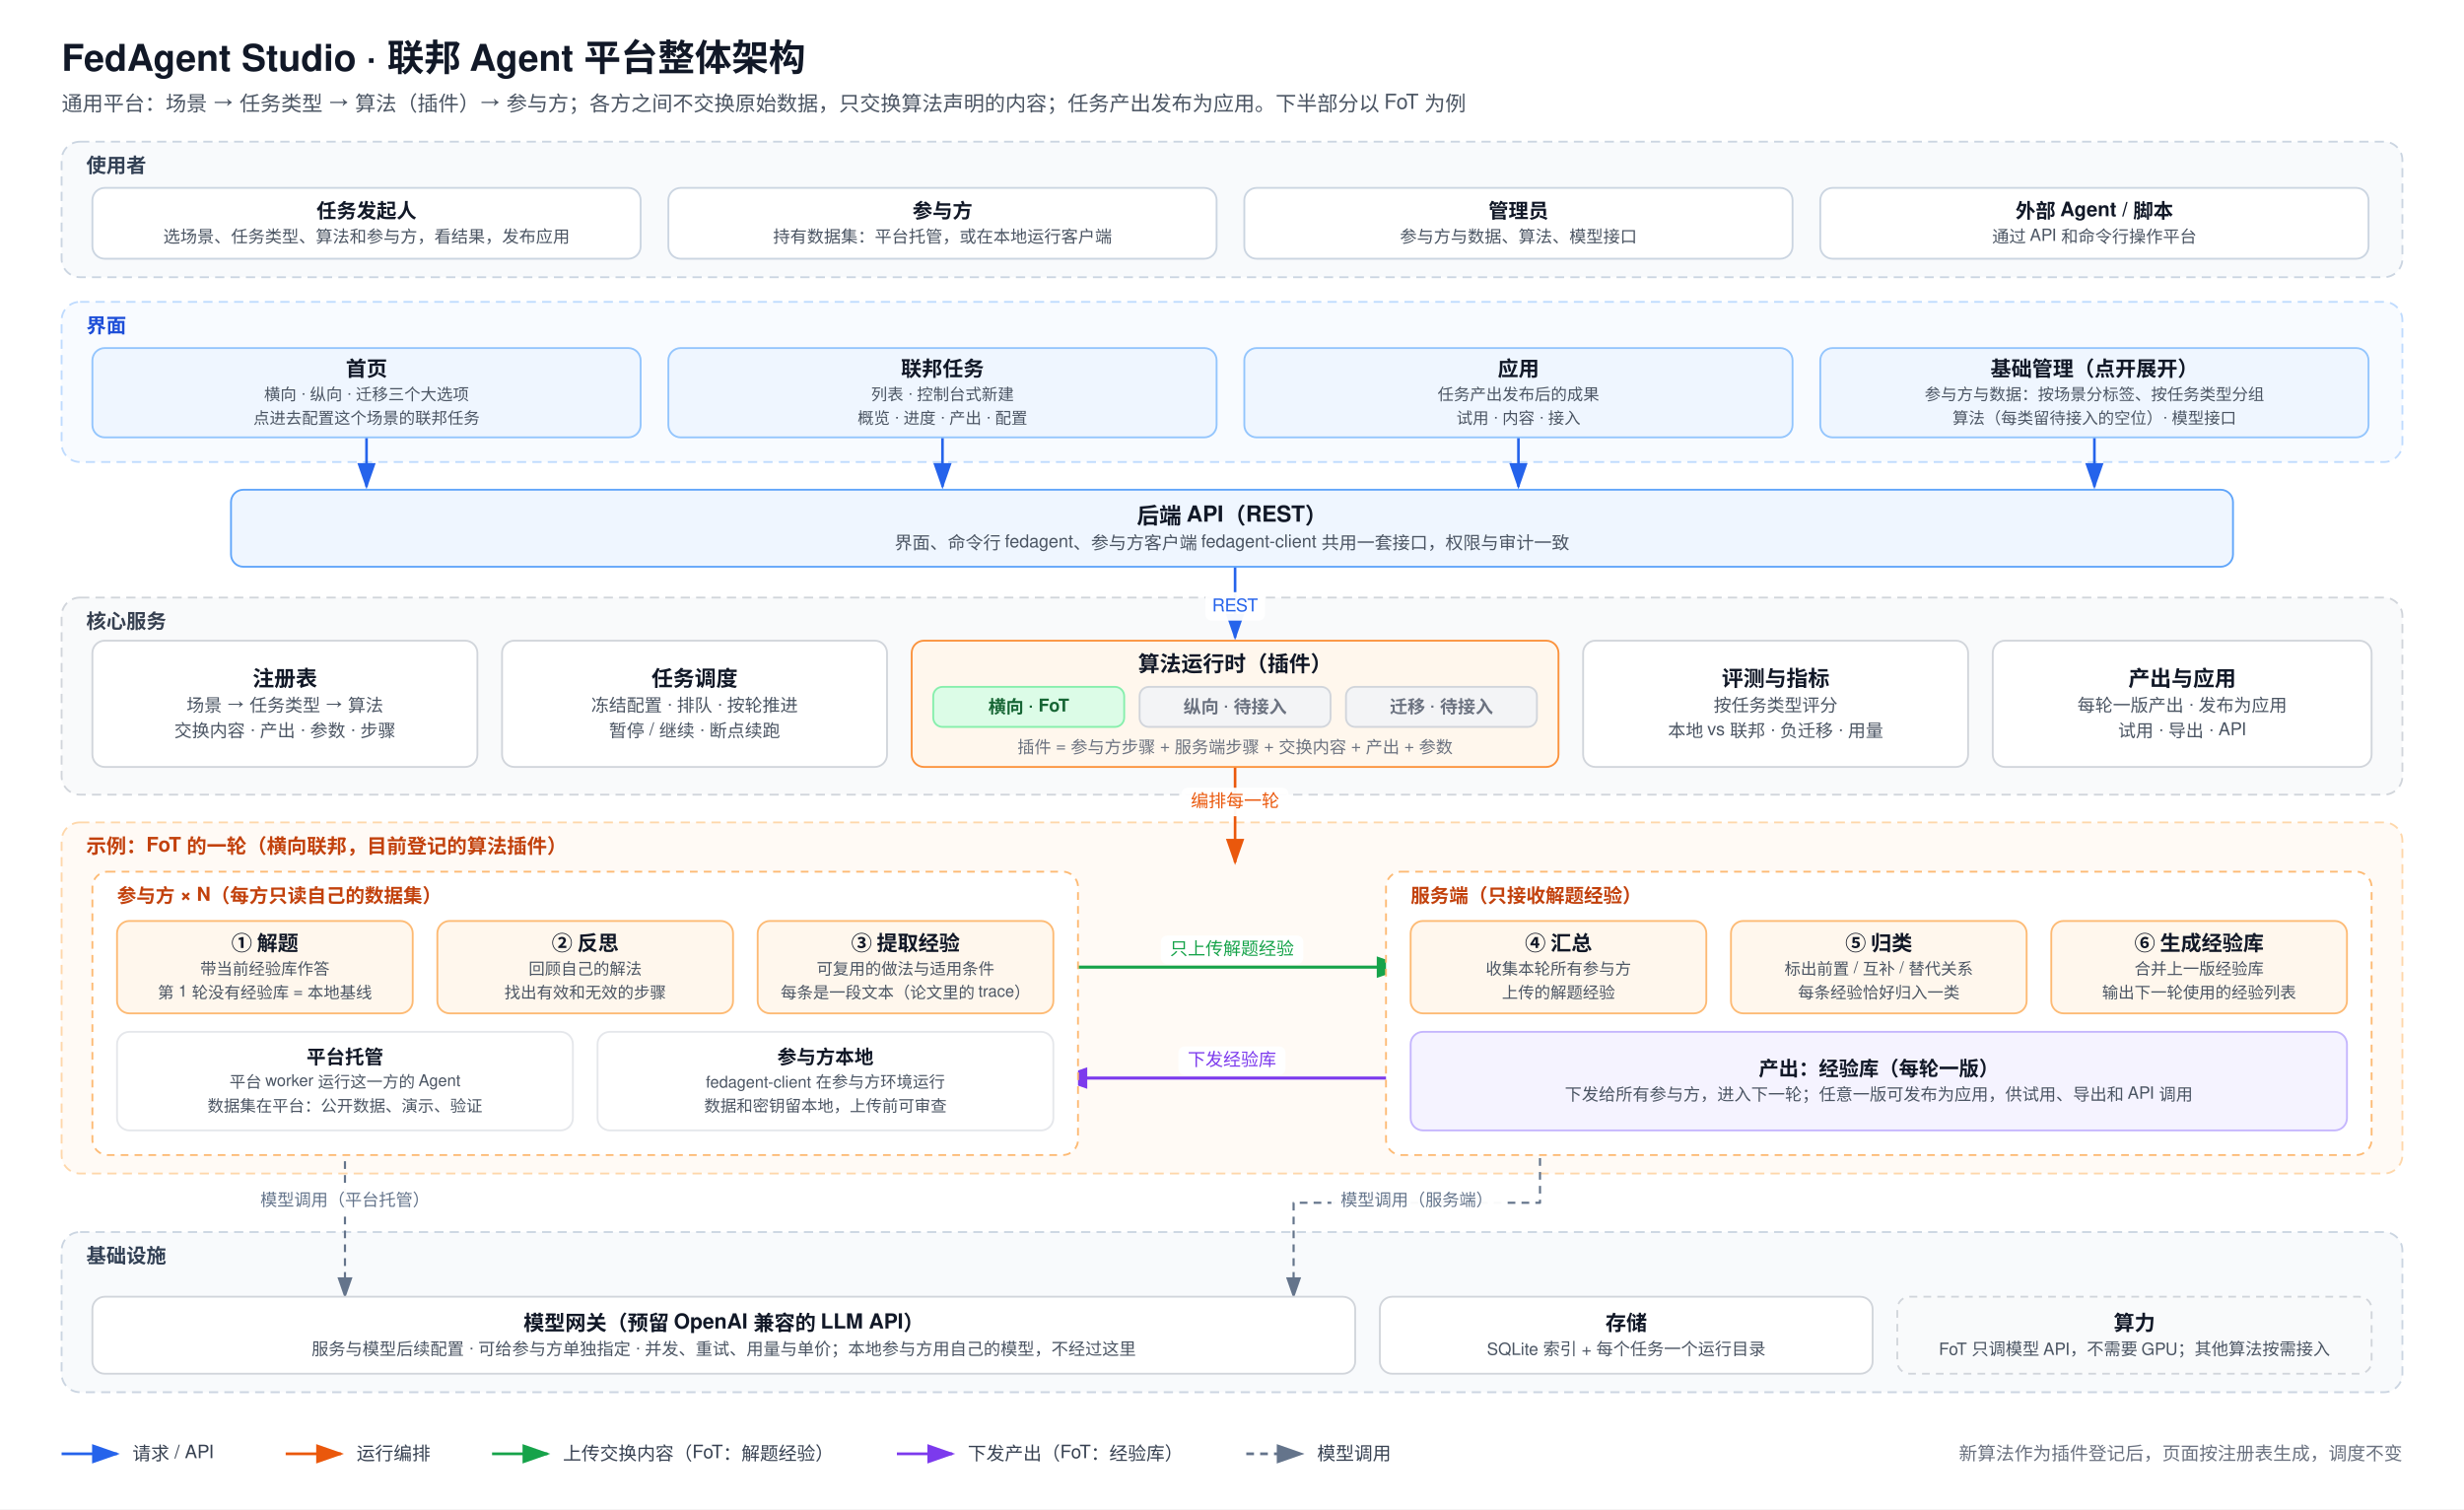
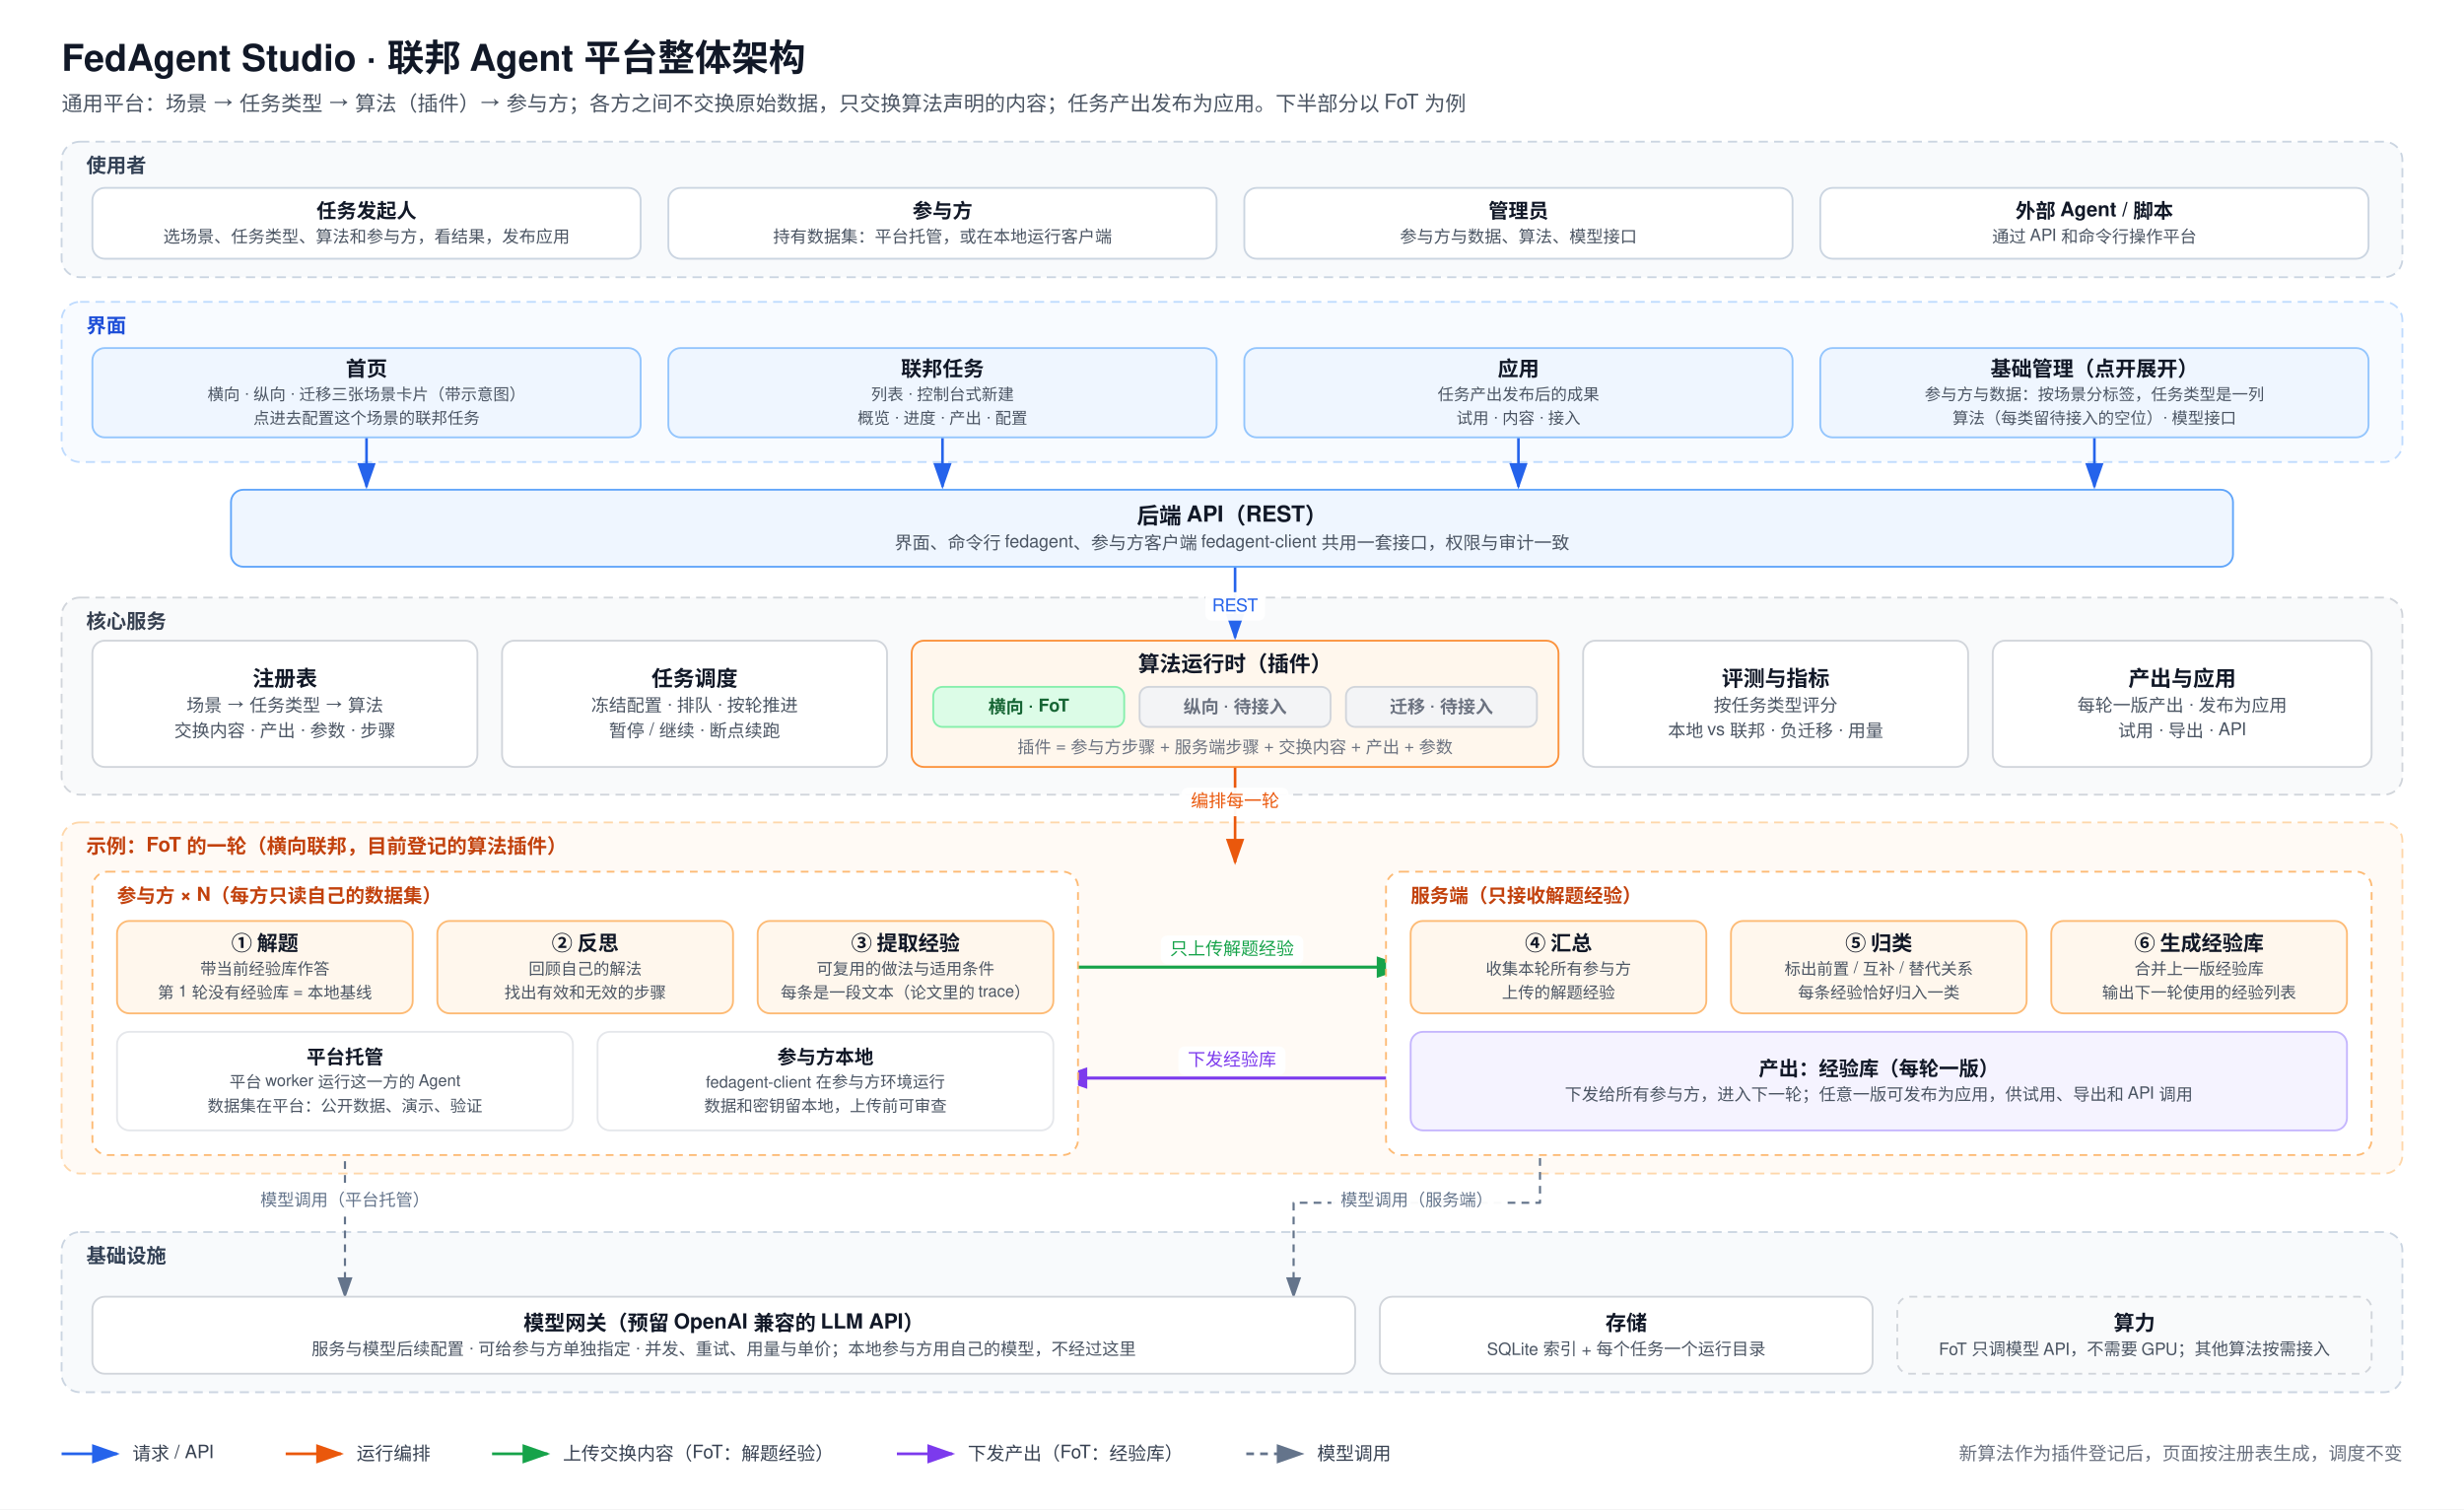
<svg xmlns="http://www.w3.org/2000/svg" viewBox="0 0 1600 980" width="1600" height="980">
  <style>text { font-family: 'Helvetica Neue', Helvetica, 'PingFang SC', 'Hiragino Sans GB', 'Heiti SC', 'Noto Sans CJK SC', 'Microsoft YaHei', Arial, sans-serif; }</style>
  <defs>
    <marker id="m-blue" markerWidth="10" markerHeight="7" refX="9" refY="3.5" orient="auto">
      <polygon points="0 0, 10 3.5, 0 7" fill="#2563eb" />
    </marker>
    <marker id="m-purple" markerWidth="10" markerHeight="7" refX="9" refY="3.5" orient="auto">
      <polygon points="0 0, 10 3.5, 0 7" fill="#7c3aed" />
    </marker>
    <marker id="m-orange" markerWidth="10" markerHeight="7" refX="9" refY="3.5" orient="auto">
      <polygon points="0 0, 10 3.5, 0 7" fill="#ea580c" />
    </marker>
    <marker id="m-green" markerWidth="10" markerHeight="7" refX="9" refY="3.5" orient="auto">
      <polygon points="0 0, 10 3.5, 0 7" fill="#16a34a" />
    </marker>
    <marker id="m-gray" markerWidth="10" markerHeight="7" refX="9" refY="3.5" orient="auto">
      <polygon points="0 0, 10 3.5, 0 7" fill="#64748b" />
    </marker>
  </defs>
  <rect width="1600" height="980" fill="#ffffff" />
  <text x="40" y="46" font-size="24" font-weight="700" fill="#111827" text-anchor="start">FedAgent Studio · 联邦 Agent 平台整体架构</text>
  <text x="40" y="72" font-size="13.5" font-weight="400" fill="#4b5563" text-anchor="start">通用平台：场景 → 任务类型 → 算法（插件）→ 参与方；各方之间不交换原始数据，只交换算法声明的内容；任务产出发布为应用。下半部分以 FoT 为例</text>
  <rect x="40" y="92" width="1520" height="88" rx="12" ry="12" fill="#f8fafc" stroke="#cbd5e1" stroke-width="1.2" stroke-dasharray="6,4" />
  <rect x="40" y="196" width="1520" height="104" rx="12" ry="12" fill="#f8fbff" stroke="#bfdbfe" stroke-width="1.2" stroke-dasharray="6,4" />
  <rect x="40" y="388" width="1520" height="128" rx="12" ry="12" fill="#f9fafb" stroke="#d1d5db" stroke-width="1.2" stroke-dasharray="6,4" />
  <rect x="40" y="534" width="1520" height="228" rx="12" ry="12" fill="#fffaf5" stroke="#fed7aa" stroke-width="1.2" stroke-dasharray="6,4" />
  <rect x="40" y="800" width="1520" height="104" rx="12" ry="12" fill="#f8fafc" stroke="#cbd5e1" stroke-width="1.2" stroke-dasharray="6,4" />
  <text x="56" y="112" font-size="13" font-weight="700" fill="#334155" text-anchor="start">使用者</text>
  <text x="56" y="216" font-size="13" font-weight="700" fill="#1d4ed8" text-anchor="start">界面</text>
  <text x="56" y="408" font-size="13" font-weight="700" fill="#374151" text-anchor="start">核心服务</text>
  <text x="56" y="554" font-size="13" font-weight="700" fill="#c2410c" text-anchor="start">示例：FoT 的一轮（横向联邦，目前登记的算法插件）</text>
  <text x="56" y="820" font-size="13" font-weight="700" fill="#334155" text-anchor="start">基础设施</text>
  <path d="M238,284 V316" fill="none" stroke="#2563eb" stroke-width="1.7" marker-end="url(#m-blue)" stroke-linejoin="round" />
  <path d="M612,284 V316" fill="none" stroke="#2563eb" stroke-width="1.7" marker-end="url(#m-blue)" stroke-linejoin="round" />
  <path d="M986,284 V316" fill="none" stroke="#2563eb" stroke-width="1.7" marker-end="url(#m-blue)" stroke-linejoin="round" />
  <path d="M1360,284 V316" fill="none" stroke="#2563eb" stroke-width="1.7" marker-end="url(#m-blue)" stroke-linejoin="round" />
  <path d="M802,368 V414" fill="none" stroke="#2563eb" stroke-width="1.7" marker-end="url(#m-blue)" stroke-linejoin="round" />
  <path d="M802,498 V560" fill="none" stroke="#ea580c" stroke-width="1.7" marker-end="url(#m-orange)" stroke-linejoin="round" />
  <path d="M686,628 H912" fill="none" stroke="#16a34a" stroke-width="2" marker-end="url(#m-green)" stroke-linejoin="round" />
  <path d="M914,700 H688" fill="none" stroke="#7c3aed" stroke-width="2" marker-end="url(#m-purple)" stroke-linejoin="round" />
  <path d="M224,736 V842" fill="none" stroke="#64748b" stroke-width="1.4" stroke-dasharray="5,4" marker-end="url(#m-gray)" stroke-linejoin="round" />
  <path d="M1000,752 V781 H840 V842" fill="none" stroke="#64748b" stroke-width="1.4" stroke-dasharray="5,4" marker-end="url(#m-gray)" stroke-linejoin="round" />
  <rect x="60" y="122" width="356" height="46" rx="8" ry="8" fill="#ffffff" stroke="#cbd5e1" stroke-width="1.2" />
  <text x="238.0" y="141.5" font-size="13" font-weight="600" fill="#111827" text-anchor="middle">任务发起人</text>
  <text x="238.0" y="157.5" font-size="11" font-weight="400" fill="#4b5563" text-anchor="middle">选场景、任务类型、算法和参与方，看结果，发布应用</text>
  <rect x="434" y="122" width="356" height="46" rx="8" ry="8" fill="#ffffff" stroke="#cbd5e1" stroke-width="1.2" />
  <text x="612.0" y="141.5" font-size="13" font-weight="600" fill="#111827" text-anchor="middle">参与方</text>
  <text x="612.0" y="157.5" font-size="11" font-weight="400" fill="#4b5563" text-anchor="middle">持有数据集：平台托管，或在本地运行客户端</text>
  <rect x="808" y="122" width="356" height="46" rx="8" ry="8" fill="#ffffff" stroke="#cbd5e1" stroke-width="1.2" />
  <text x="986.0" y="141.5" font-size="13" font-weight="600" fill="#111827" text-anchor="middle">管理员</text>
  <text x="986.0" y="157.5" font-size="11" font-weight="400" fill="#4b5563" text-anchor="middle">参与方与数据、算法、模型接口</text>
  <rect x="1182" y="122" width="356" height="46" rx="8" ry="8" fill="#ffffff" stroke="#cbd5e1" stroke-width="1.2" />
  <text x="1360.0" y="141.5" font-size="13" font-weight="600" fill="#111827" text-anchor="middle">外部 Agent / 脚本</text>
  <text x="1360.0" y="157.5" font-size="11" font-weight="400" fill="#4b5563" text-anchor="middle">通过 API 和命令行操作平台</text>
  <rect x="60" y="226" width="356" height="58" rx="8" ry="8" fill="#eff6ff" stroke="#93c5fd" stroke-width="1.2" />
  <text x="238.0" y="244.2" font-size="13.5" font-weight="600" fill="#111827" text-anchor="middle">首页</text>
-   <text x="238.0" y="259.8" font-size="10.5" font-weight="400" fill="#4b5563" text-anchor="middle">横向 · 纵向 · 迁移三个大选项</text>
+   <text x="238.0" y="259.8" font-size="10.5" font-weight="400" fill="#4b5563" text-anchor="middle">横向 · 纵向 · 迁移三张场景卡片（带示意图）</text>
  <text x="238.0" y="275.2" font-size="10.5" font-weight="400" fill="#4b5563" text-anchor="middle">点进去配置这个场景的联邦任务</text>
  <rect x="434" y="226" width="356" height="58" rx="8" ry="8" fill="#eff6ff" stroke="#93c5fd" stroke-width="1.2" />
  <text x="612.0" y="244.2" font-size="13.5" font-weight="600" fill="#111827" text-anchor="middle">联邦任务</text>
  <text x="612.0" y="259.8" font-size="10.5" font-weight="400" fill="#4b5563" text-anchor="middle">列表 · 控制台式新建</text>
  <text x="612.0" y="275.2" font-size="10.5" font-weight="400" fill="#4b5563" text-anchor="middle">概览 · 进度 · 产出 · 配置</text>
  <rect x="808" y="226" width="356" height="58" rx="8" ry="8" fill="#eff6ff" stroke="#93c5fd" stroke-width="1.2" />
  <text x="986.0" y="244.2" font-size="13.5" font-weight="600" fill="#111827" text-anchor="middle">应用</text>
  <text x="986.0" y="259.8" font-size="10.5" font-weight="400" fill="#4b5563" text-anchor="middle">任务产出发布后的成果</text>
  <text x="986.0" y="275.2" font-size="10.5" font-weight="400" fill="#4b5563" text-anchor="middle">试用 · 内容 · 接入</text>
  <rect x="1182" y="226" width="356" height="58" rx="8" ry="8" fill="#eff6ff" stroke="#93c5fd" stroke-width="1.2" />
  <text x="1360.0" y="244.2" font-size="13.5" font-weight="600" fill="#111827" text-anchor="middle">基础管理（点开展开）</text>
-   <text x="1360.0" y="259.8" font-size="10.5" font-weight="400" fill="#4b5563" text-anchor="middle">参与方与数据：按场景分标签、按任务类型分组</text>
+   <text x="1360.0" y="259.8" font-size="10.5" font-weight="400" fill="#4b5563" text-anchor="middle">参与方与数据：按场景分标签，任务类型是一列</text>
  <text x="1360.0" y="275.2" font-size="10.5" font-weight="400" fill="#4b5563" text-anchor="middle">算法（每类留待接入的空位）· 模型接口</text>
  <rect x="150" y="318" width="1300" height="50" rx="8" ry="8" fill="#eff6ff" stroke="#60a5fa" stroke-width="1.2" />
  <text x="800.0" y="340.0" font-size="14.5" font-weight="600" fill="#111827" text-anchor="middle">后端 API（REST）</text>
  <text x="800.0" y="356.5" font-size="11.5" font-weight="400" fill="#4b5563" text-anchor="middle">界面、命令行 fedagent、参与方客户端 fedagent-client 共用一套接口，权限与审计一致</text>
  <rect x="60" y="416" width="250" height="82" rx="8" ry="8" fill="#ffffff" stroke="#d1d5db" stroke-width="1.2" />
  <text x="185.0" y="445.5" font-size="14" font-weight="600" fill="#111827" text-anchor="middle">注册表</text>
  <text x="185.0" y="462.0" font-size="11.5" font-weight="400" fill="#4b5563" text-anchor="middle">场景 → 任务类型 → 算法</text>
  <text x="185.0" y="478.5" font-size="11.5" font-weight="400" fill="#4b5563" text-anchor="middle">交换内容 · 产出 · 参数 · 步骤</text>
  <rect x="326" y="416" width="250" height="82" rx="8" ry="8" fill="#ffffff" stroke="#d1d5db" stroke-width="1.2" />
  <text x="451.0" y="445.5" font-size="14" font-weight="600" fill="#111827" text-anchor="middle">任务调度</text>
  <text x="451.0" y="462.0" font-size="11.5" font-weight="400" fill="#4b5563" text-anchor="middle">冻结配置 · 排队 · 按轮推进</text>
  <text x="451.0" y="478.5" font-size="11.5" font-weight="400" fill="#4b5563" text-anchor="middle">暂停 / 继续 · 断点续跑</text>
  <rect x="592" y="416" width="420" height="82" rx="8" ry="8" fill="#fff7ed" stroke="#fb923c" stroke-width="1.2" />
  <text x="802" y="436" font-size="14" font-weight="600" fill="#111827" text-anchor="middle">算法运行时（插件）</text>
  <rect x="606" y="446" width="124" height="26" rx="6" ry="6" fill="#dcfce7" stroke="#86efac" stroke-width="1.2" />
  <text x="668" y="463" font-size="11.5" font-weight="600" fill="#166534" text-anchor="middle">横向 · FoT</text>
  <rect x="740" y="446" width="124" height="26" rx="6" ry="6" fill="#f3f4f6" stroke="#d1d5db" stroke-width="1.2" />
  <text x="802" y="463" font-size="11.5" font-weight="600" fill="#6b7280" text-anchor="middle">纵向 · 待接入</text>
  <rect x="874" y="446" width="124" height="26" rx="6" ry="6" fill="#f3f4f6" stroke="#d1d5db" stroke-width="1.2" />
  <text x="936" y="463" font-size="11.5" font-weight="600" fill="#6b7280" text-anchor="middle">迁移 · 待接入</text>
  <text x="802" y="489" font-size="11" font-weight="400" fill="#6b7280" text-anchor="middle">插件 = 参与方步骤 + 服务端步骤 + 交换内容 + 产出 + 参数</text>
  <rect x="1028" y="416" width="250" height="82" rx="8" ry="8" fill="#ffffff" stroke="#d1d5db" stroke-width="1.2" />
  <text x="1153.0" y="445.5" font-size="14" font-weight="600" fill="#111827" text-anchor="middle">评测与指标</text>
  <text x="1153.0" y="462.0" font-size="11.5" font-weight="400" fill="#4b5563" text-anchor="middle">按任务类型评分</text>
  <text x="1153.0" y="478.5" font-size="11.5" font-weight="400" fill="#4b5563" text-anchor="middle">本地 vs 联邦 · 负迁移 · 用量</text>
  <rect x="1294" y="416" width="246" height="82" rx="8" ry="8" fill="#ffffff" stroke="#d1d5db" stroke-width="1.2" />
  <text x="1417.0" y="445.5" font-size="14" font-weight="600" fill="#111827" text-anchor="middle">产出与应用</text>
  <text x="1417.0" y="462.0" font-size="11.5" font-weight="400" fill="#4b5563" text-anchor="middle">每轮一版产出 · 发布为应用</text>
  <text x="1417.0" y="478.5" font-size="11.5" font-weight="400" fill="#4b5563" text-anchor="middle">试用 · 导出 · API</text>
  <rect x="60" y="566" width="640" height="184" rx="10" ry="10" fill="#ffffff" stroke="#fdba74" stroke-width="1.2" stroke-dasharray="5,4" />
  <text x="76" y="586" font-size="12.5" font-weight="700" fill="#c2410c" text-anchor="start">参与方 × N（每方只读自己的数据集）</text>
  <rect x="76" y="598" width="192" height="60" rx="8" ry="8" fill="#fff7ed" stroke="#fdba74" stroke-width="1.2" />
  <text x="172.0" y="617.2" font-size="13.5" font-weight="600" fill="#111827" text-anchor="middle">① 解题</text>
  <text x="172.0" y="632.8" font-size="10.5" font-weight="400" fill="#4b5563" text-anchor="middle">带当前经验库作答</text>
  <text x="172.0" y="648.2" font-size="10.5" font-weight="400" fill="#4b5563" text-anchor="middle">第 1 轮没有经验库 = 本地基线</text>
  <rect x="284" y="598" width="192" height="60" rx="8" ry="8" fill="#fff7ed" stroke="#fdba74" stroke-width="1.2" />
  <text x="380.0" y="617.2" font-size="13.5" font-weight="600" fill="#111827" text-anchor="middle">② 反思</text>
  <text x="380.0" y="632.8" font-size="10.5" font-weight="400" fill="#4b5563" text-anchor="middle">回顾自己的解法</text>
  <text x="380.0" y="648.2" font-size="10.5" font-weight="400" fill="#4b5563" text-anchor="middle">找出有效和无效的步骤</text>
  <rect x="492" y="598" width="192" height="60" rx="8" ry="8" fill="#fff7ed" stroke="#fdba74" stroke-width="1.2" />
  <text x="588.0" y="617.2" font-size="13.5" font-weight="600" fill="#111827" text-anchor="middle">③ 提取经验</text>
  <text x="588.0" y="632.8" font-size="10.5" font-weight="400" fill="#4b5563" text-anchor="middle">可复用的做法与适用条件</text>
  <text x="588.0" y="648.2" font-size="10.5" font-weight="400" fill="#4b5563" text-anchor="middle">每条是一段文本（论文里的 trace）</text>
  <rect x="76" y="670" width="296" height="64" rx="8" ry="8" fill="#ffffff" stroke="#e5e7eb" stroke-width="1.2" />
  <text x="224.0" y="690.8" font-size="12.5" font-weight="600" fill="#111827" text-anchor="middle">平台托管</text>
  <text x="224.0" y="706.2" font-size="10.5" font-weight="400" fill="#4b5563" text-anchor="middle">平台 worker 运行这一方的 Agent</text>
  <text x="224.0" y="721.8" font-size="10.5" font-weight="400" fill="#4b5563" text-anchor="middle">数据集在平台：公开数据、演示、验证</text>
  <rect x="388" y="670" width="296" height="64" rx="8" ry="8" fill="#ffffff" stroke="#e5e7eb" stroke-width="1.2" />
  <text x="536.0" y="690.8" font-size="12.5" font-weight="600" fill="#111827" text-anchor="middle">参与方本地</text>
  <text x="536.0" y="706.2" font-size="10.5" font-weight="400" fill="#4b5563" text-anchor="middle">fedagent-client 在参与方环境运行</text>
  <text x="536.0" y="721.8" font-size="10.5" font-weight="400" fill="#4b5563" text-anchor="middle">数据和密钥留本地，上传前可审查</text>
  <rect x="900" y="566" width="640" height="184" rx="10" ry="10" fill="#ffffff" stroke="#fdba74" stroke-width="1.2" stroke-dasharray="5,4" />
  <text x="916" y="586" font-size="12.5" font-weight="700" fill="#c2410c" text-anchor="start">服务端（只接收解题经验）</text>
  <rect x="916" y="598" width="192" height="60" rx="8" ry="8" fill="#fff7ed" stroke="#fdba74" stroke-width="1.2" />
  <text x="1012.0" y="617.2" font-size="13.5" font-weight="600" fill="#111827" text-anchor="middle">④ 汇总</text>
  <text x="1012.0" y="632.8" font-size="10.5" font-weight="400" fill="#4b5563" text-anchor="middle">收集本轮所有参与方</text>
  <text x="1012.0" y="648.2" font-size="10.5" font-weight="400" fill="#4b5563" text-anchor="middle">上传的解题经验</text>
  <rect x="1124" y="598" width="192" height="60" rx="8" ry="8" fill="#fff7ed" stroke="#fdba74" stroke-width="1.2" />
  <text x="1220.0" y="617.2" font-size="13.5" font-weight="600" fill="#111827" text-anchor="middle">⑤ 归类</text>
  <text x="1220.0" y="632.8" font-size="10.5" font-weight="400" fill="#4b5563" text-anchor="middle">标出前置 / 互补 / 替代关系</text>
  <text x="1220.0" y="648.2" font-size="10.5" font-weight="400" fill="#4b5563" text-anchor="middle">每条经验恰好归入一类</text>
  <rect x="1332" y="598" width="192" height="60" rx="8" ry="8" fill="#fff7ed" stroke="#fdba74" stroke-width="1.2" />
  <text x="1428.0" y="617.2" font-size="13.5" font-weight="600" fill="#111827" text-anchor="middle">⑥ 生成经验库</text>
  <text x="1428.0" y="632.8" font-size="10.5" font-weight="400" fill="#4b5563" text-anchor="middle">合并上一版经验库</text>
  <text x="1428.0" y="648.2" font-size="10.5" font-weight="400" fill="#4b5563" text-anchor="middle">输出下一轮使用的经验列表</text>
  <rect x="916" y="670" width="608" height="64" rx="8" ry="8" fill="#f5f3ff" stroke="#c4b5fd" stroke-width="1.2" />
  <text x="1220.0" y="698.5" font-size="13" font-weight="600" fill="#111827" text-anchor="middle">产出：经验库（每轮一版）</text>
  <text x="1220.0" y="714.5" font-size="11" font-weight="400" fill="#4b5563" text-anchor="middle">下发给所有参与方，进入下一轮；任意一版可发布为应用，供试用、导出和 API 调用</text>
  <rect x="60" y="842" width="820" height="50" rx="8" ry="8" fill="#ffffff" stroke="#d1d5db" stroke-width="1.2" />
  <text x="470.0" y="863.8" font-size="13.5" font-weight="600" fill="#111827" text-anchor="middle">模型网关（预留 OpenAI 兼容的 LLM API）</text>
  <text x="470.0" y="879.8" font-size="11" font-weight="400" fill="#4b5563" text-anchor="middle">服务与模型后续配置 · 可给参与方单独指定 · 并发、重试、用量与单价；本地参与方用自己的模型，不经过这里</text>
  <rect x="896" y="842" width="320" height="50" rx="8" ry="8" fill="#ffffff" stroke="#d1d5db" stroke-width="1.2" />
  <text x="1056.0" y="863.8" font-size="13.5" font-weight="600" fill="#111827" text-anchor="middle">存储</text>
  <text x="1056.0" y="879.8" font-size="11" font-weight="400" fill="#4b5563" text-anchor="middle">SQLite 索引 + 每个任务一个运行目录</text>
  <rect x="1232" y="842" width="308" height="50" rx="8" ry="8" fill="#f9fafb" stroke="#d1d5db" stroke-width="1.2" stroke-dasharray="5,4" />
  <text x="1386.0" y="863.8" font-size="13.5" font-weight="600" fill="#111827" text-anchor="middle">算力</text>
  <text x="1386.0" y="879.8" font-size="11" font-weight="400" fill="#4b5563" text-anchor="middle">FoT 只调模型 API，不需要 GPU；其他算法按需接入</text>
  <rect x="782.7" y="384.5" width="38.7" height="18.5" rx="4" fill="#ffffff" opacity="0.96" />
  <text x="802" y="397" font-size="11.5" font-weight="500" fill="#2563eb" text-anchor="middle">REST</text>
  <rect x="767.2" y="511.5" width="69.5" height="18.5" rx="4" fill="#ffffff" opacity="0.96" />
  <text x="802" y="524" font-size="11.5" font-weight="500" fill="#ea580c" text-anchor="middle">编排每一轮</text>
  <rect x="753.8" y="607.5" width="92.5" height="18.5" rx="4" fill="#ffffff" opacity="0.96" />
  <text x="800" y="620" font-size="11.5" font-weight="500" fill="#16a34a" text-anchor="middle">只上传解题经验</text>
  <rect x="765.2" y="679.5" width="69.5" height="18.5" rx="4" fill="#ffffff" opacity="0.96" />
  <text x="800" y="692" font-size="11.5" font-weight="500" fill="#7c3aed" text-anchor="middle">下发经验库</text>
  <rect x="163.0" y="771.0" width="122.0" height="18.0" rx="4" fill="#ffffff" opacity="0.96" />
  <text x="224" y="783" font-size="11" font-weight="500" fill="#64748b" text-anchor="middle">模型调用（平台托管）</text>
  <rect x="864.5" y="771.0" width="111.0" height="18.0" rx="4" fill="#ffffff" opacity="0.96" />
  <text x="920" y="783" font-size="11" font-weight="500" fill="#64748b" text-anchor="middle">模型调用（服务端）</text>
  <path d="M40,944 H76" fill="none" stroke="#2563eb" stroke-width="1.8" marker-end="url(#m-blue)" stroke-linejoin="round" />
  <text x="86" y="948" font-size="12" font-weight="400" fill="#374151" text-anchor="start">请求 / API</text>
  <path d="M185.52,944 H221.52" fill="none" stroke="#ea580c" stroke-width="1.8" marker-end="url(#m-orange)" stroke-linejoin="round" />
  <text x="231.52" y="948" font-size="12" font-weight="400" fill="#374151" text-anchor="start">运行编排</text>
  <path d="M319.52,944 H355.52" fill="none" stroke="#16a34a" stroke-width="1.8" marker-end="url(#m-green)" stroke-linejoin="round" />
  <text x="365.52" y="948" font-size="12" font-weight="400" fill="#374151" text-anchor="start">上传交换内容（FoT：解题经验）</text>
  <path d="M582.4,944 H618.4" fill="none" stroke="#7c3aed" stroke-width="1.8" marker-end="url(#m-purple)" stroke-linejoin="round" />
  <text x="628.4" y="948" font-size="12" font-weight="400" fill="#374151" text-anchor="start">下发产出（FoT：经验库）</text>
  <path d="M809.28,944 H845.28" fill="none" stroke="#64748b" stroke-width="1.8" stroke-dasharray="5,4" marker-end="url(#m-gray)" stroke-linejoin="round" />
  <text x="855.28" y="948" font-size="12" font-weight="400" fill="#374151" text-anchor="start">模型调用</text>
  <text x="1560" y="948" font-size="12" font-weight="400" fill="#6b7280" text-anchor="end">新算法作为插件登记后，页面按注册表生成，调度不变</text>
</svg>
